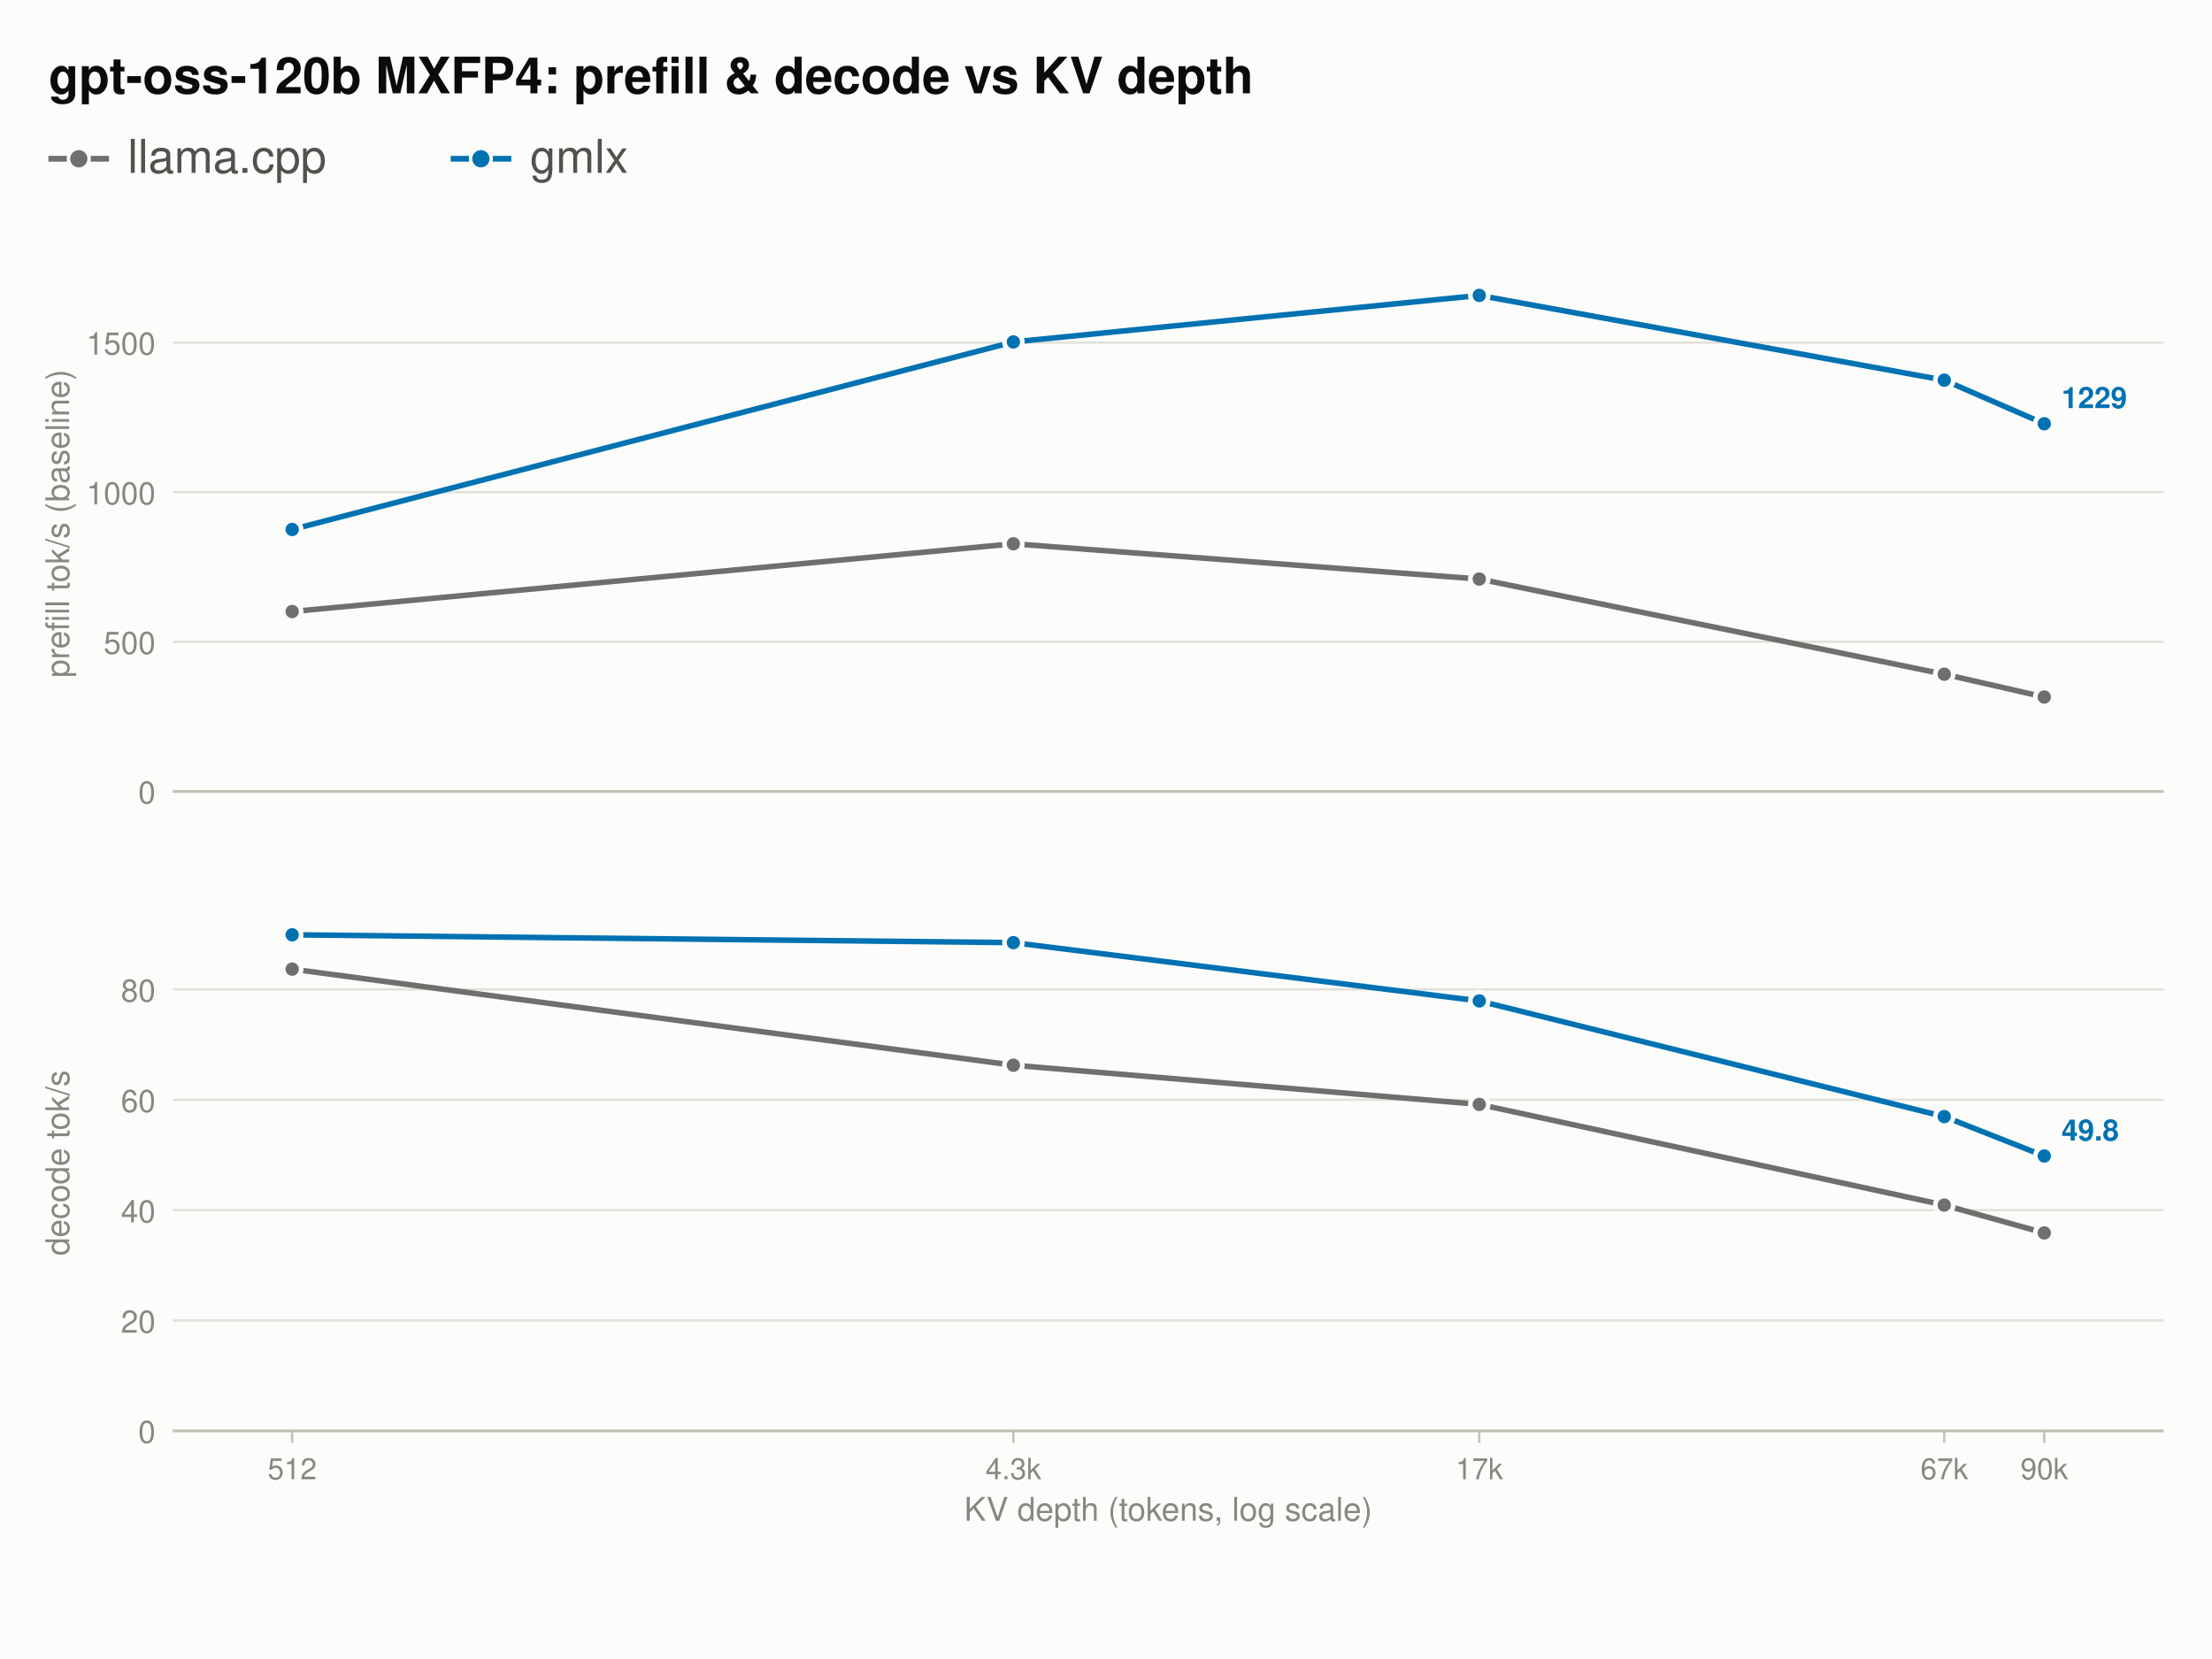
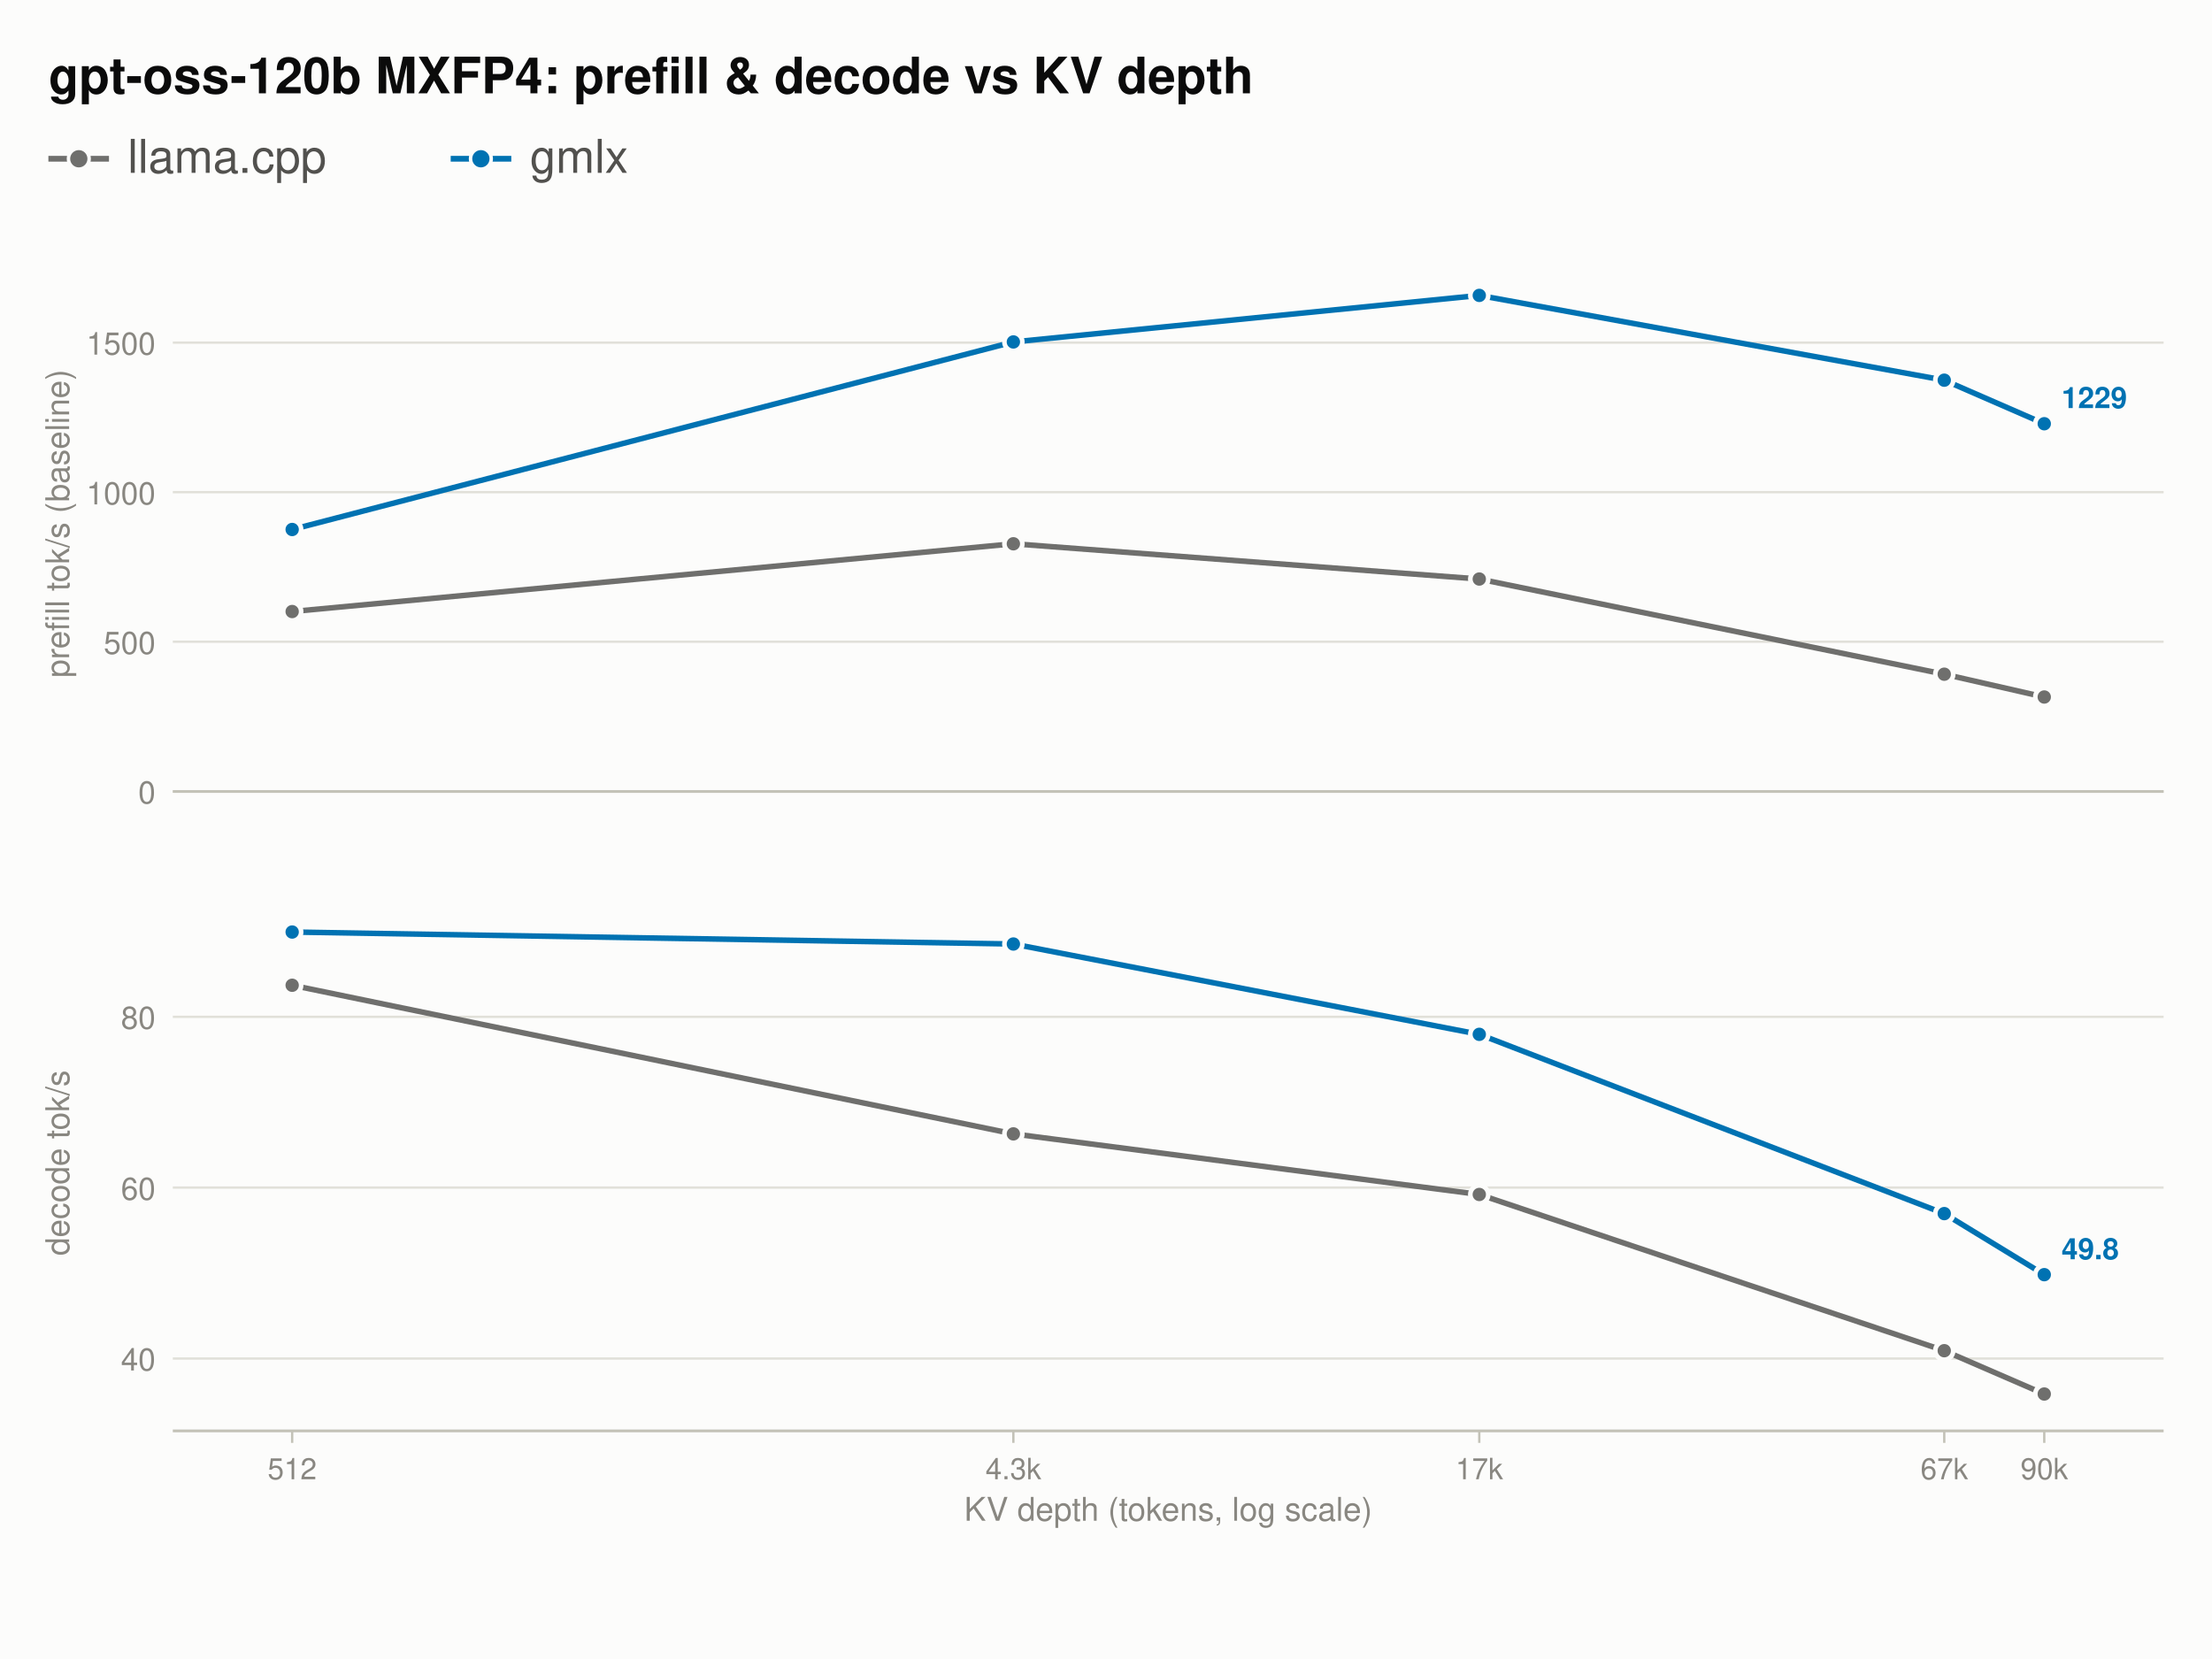
<svg xmlns="http://www.w3.org/2000/svg" width="960" height="720" viewBox="0 0 960 720" font-family="system-ui, -apple-system, 'Segoe UI', Helvetica, Arial, sans-serif">
  <rect x="0" y="0" width="960" height="720" fill="#fcfcfb" />
  <text x="21.0" y="40.5" font-size="21.8" fill="#0b0b0b" font-weight="600">gpt-oss-120b MXFP4: prefill &amp; decode vs KV depth</text>
  <line x1="21.0" y1="68.9" x2="47.3" y2="68.9" stroke="#6f6f6d" stroke-width="2.5" />
  <circle cx="34.2" cy="68.9" r="4.5" fill="#6f6f6d" stroke="#fcfcfb" stroke-width="1.5" />
  <text x="55.4" y="75.0" font-size="20.2" fill="#52514e">llama.cpp</text>
  <line x1="195.6" y1="68.9" x2="221.9" y2="68.9" stroke="#0072b2" stroke-width="2.5" />
  <circle cx="208.7" cy="68.9" r="4.5" fill="#0072b2" stroke="#fcfcfb" stroke-width="1.5" />
  <text x="230.0" y="75.0" font-size="20.2" fill="#52514e">gmlx</text>
  <line x1="75.0" y1="343.5" x2="939.0" y2="343.5" stroke="#e1e0d9" stroke-width="1.0" />
  <text x="67.5" y="348.7" font-size="13.5" fill="#898781" text-anchor="end" style="font-variant-numeric: tabular-nums">0</text>
  <line x1="75.0" y1="278.5" x2="939.0" y2="278.5" stroke="#e1e0d9" stroke-width="1.0" />
  <text x="67.5" y="283.8" font-size="13.5" fill="#898781" text-anchor="end" style="font-variant-numeric: tabular-nums">500</text>
  <line x1="75.0" y1="213.6" x2="939.0" y2="213.6" stroke="#e1e0d9" stroke-width="1.0" />
  <text x="67.5" y="218.9" font-size="13.5" fill="#898781" text-anchor="end" style="font-variant-numeric: tabular-nums">1000</text>
  <line x1="75.0" y1="148.7" x2="939.0" y2="148.7" stroke="#e1e0d9" stroke-width="1.0" />
  <text x="67.5" y="153.9" font-size="13.5" fill="#898781" text-anchor="end" style="font-variant-numeric: tabular-nums">1500</text>
  <line x1="75.0" y1="343.5" x2="939.0" y2="343.5" stroke="#c3c2b7" stroke-width="1.2" />
  <line x1="126.8" y1="343.5" x2="126.8" y2="343.5" stroke="#c3c2b7" stroke-width="1.0" />
  <line x1="439.8" y1="343.5" x2="439.8" y2="343.5" stroke="#c3c2b7" stroke-width="1.0" />
  <line x1="642.0" y1="343.5" x2="642.0" y2="343.5" stroke="#c3c2b7" stroke-width="1.0" />
  <line x1="843.8" y1="343.5" x2="843.8" y2="343.5" stroke="#c3c2b7" stroke-width="1.0" />
  <line x1="887.2" y1="343.5" x2="887.2" y2="343.5" stroke="#c3c2b7" stroke-width="1.0" />
  <path d="M126.8,265.4 L439.8,236.0 L642.0,251.3 L843.8,292.6 L887.2,302.5" fill="none" stroke="#6f6f6d" stroke-width="2.4" stroke-linejoin="round" stroke-linecap="round" />
  <circle cx="126.8" cy="265.4" r="3.9" fill="#6f6f6d" stroke="#fcfcfb" stroke-width="2.0" />
  <circle cx="439.8" cy="236.0" r="3.9" fill="#6f6f6d" stroke="#fcfcfb" stroke-width="2.0" />
  <circle cx="642.0" cy="251.3" r="3.9" fill="#6f6f6d" stroke="#fcfcfb" stroke-width="2.0" />
  <circle cx="843.8" cy="292.6" r="3.9" fill="#6f6f6d" stroke="#fcfcfb" stroke-width="2.0" />
  <circle cx="887.2" cy="302.5" r="3.9" fill="#6f6f6d" stroke="#fcfcfb" stroke-width="2.0" />
  <path d="M126.8,229.8 L439.8,148.4 L642.0,128.2 L843.8,165.0 L887.2,183.9" fill="none" stroke="#0072b2" stroke-width="2.4" stroke-linejoin="round" stroke-linecap="round" />
  <circle cx="126.8" cy="229.8" r="3.9" fill="#0072b2" stroke="#fcfcfb" stroke-width="2.0" />
  <circle cx="439.8" cy="148.4" r="3.9" fill="#0072b2" stroke="#fcfcfb" stroke-width="2.0" />
  <circle cx="642.0" cy="128.2" r="3.9" fill="#0072b2" stroke="#fcfcfb" stroke-width="2.0" />
  <circle cx="843.8" cy="165.0" r="3.9" fill="#0072b2" stroke="#fcfcfb" stroke-width="2.0" />
  <circle cx="887.2" cy="183.9" r="3.9" fill="#0072b2" stroke="#fcfcfb" stroke-width="2.0" />
  <text x="894.7" y="177.1" font-size="12.8" fill="#0072b2" font-weight="600" style="font-variant-numeric: tabular-nums">1229</text>
  <text x="30.0" y="227.2" font-size="14.2" fill="#898781" text-anchor="middle" transform="rotate(-90.0 30.0 227.2)">prefill tok/s (baseline)</text>
-   <line x1="75.0" y1="621.0" x2="939.0" y2="621.0" stroke="#e1e0d9" stroke-width="1.0" />
-   <text x="67.5" y="626.2" font-size="13.5" fill="#898781" text-anchor="end" style="font-variant-numeric: tabular-nums">0</text>
-   <line x1="75.0" y1="573.1" x2="939.0" y2="573.1" stroke="#e1e0d9" stroke-width="1.0" />
-   <text x="67.5" y="578.4" font-size="13.5" fill="#898781" text-anchor="end" style="font-variant-numeric: tabular-nums">20</text>
-   <line x1="75.0" y1="525.2" x2="939.0" y2="525.2" stroke="#e1e0d9" stroke-width="1.0" />
-   <text x="67.5" y="530.5" font-size="13.5" fill="#898781" text-anchor="end" style="font-variant-numeric: tabular-nums">40</text>
-   <line x1="75.0" y1="477.3" x2="939.0" y2="477.3" stroke="#e1e0d9" stroke-width="1.0" />
-   <text x="67.5" y="482.6" font-size="13.5" fill="#898781" text-anchor="end" style="font-variant-numeric: tabular-nums">60</text>
-   <line x1="75.0" y1="429.4" x2="939.0" y2="429.4" stroke="#e1e0d9" stroke-width="1.0" />
-   <text x="67.5" y="434.7" font-size="13.5" fill="#898781" text-anchor="end" style="font-variant-numeric: tabular-nums">80</text>
+   <line x1="75.0" y1="589.6" x2="939.0" y2="589.6" stroke="#e1e0d9" stroke-width="1.0" />
+   <text x="67.5" y="594.8" font-size="13.5" fill="#898781" text-anchor="end" style="font-variant-numeric: tabular-nums">40</text>
+   <line x1="75.0" y1="515.4" x2="939.0" y2="515.4" stroke="#e1e0d9" stroke-width="1.0" />
+   <text x="67.5" y="520.7" font-size="13.5" fill="#898781" text-anchor="end" style="font-variant-numeric: tabular-nums">60</text>
+   <line x1="75.0" y1="441.3" x2="939.0" y2="441.3" stroke="#e1e0d9" stroke-width="1.0" />
+   <text x="67.5" y="446.5" font-size="13.5" fill="#898781" text-anchor="end" style="font-variant-numeric: tabular-nums">80</text>
  <line x1="75.0" y1="621.0" x2="939.0" y2="621.0" stroke="#c3c2b7" stroke-width="1.2" />
  <line x1="126.8" y1="621.0" x2="126.8" y2="626.2" stroke="#c3c2b7" stroke-width="1.0" />
  <text x="126.8" y="642.0" font-size="12.8" fill="#898781" text-anchor="middle" style="font-variant-numeric: tabular-nums">512</text>
  <line x1="439.8" y1="621.0" x2="439.8" y2="626.2" stroke="#c3c2b7" stroke-width="1.0" />
  <text x="439.8" y="642.0" font-size="12.8" fill="#898781" text-anchor="middle" style="font-variant-numeric: tabular-nums">4.3k</text>
  <line x1="642.0" y1="621.0" x2="642.0" y2="626.2" stroke="#c3c2b7" stroke-width="1.0" />
  <text x="642.0" y="642.0" font-size="12.8" fill="#898781" text-anchor="middle" style="font-variant-numeric: tabular-nums">17k</text>
  <line x1="843.8" y1="621.0" x2="843.8" y2="626.2" stroke="#c3c2b7" stroke-width="1.0" />
  <text x="843.8" y="642.0" font-size="12.8" fill="#898781" text-anchor="middle" style="font-variant-numeric: tabular-nums">67k</text>
  <line x1="887.2" y1="621.0" x2="887.2" y2="626.2" stroke="#c3c2b7" stroke-width="1.0" />
  <text x="887.2" y="642.0" font-size="12.8" fill="#898781" text-anchor="middle" style="font-variant-numeric: tabular-nums">90k</text>
-   <path d="M126.8,420.6 L439.8,462.3 L642.0,479.3 L843.8,523.0 L887.2,535.1" fill="none" stroke="#6f6f6d" stroke-width="2.4" stroke-linejoin="round" stroke-linecap="round" />
-   <circle cx="126.8" cy="420.6" r="3.9" fill="#6f6f6d" stroke="#fcfcfb" stroke-width="2.0" />
-   <circle cx="439.8" cy="462.3" r="3.9" fill="#6f6f6d" stroke="#fcfcfb" stroke-width="2.0" />
-   <circle cx="642.0" cy="479.3" r="3.9" fill="#6f6f6d" stroke="#fcfcfb" stroke-width="2.0" />
-   <circle cx="843.8" cy="523.0" r="3.9" fill="#6f6f6d" stroke="#fcfcfb" stroke-width="2.0" />
-   <circle cx="887.2" cy="535.1" r="3.9" fill="#6f6f6d" stroke="#fcfcfb" stroke-width="2.0" />
-   <path d="M126.8,405.7 L439.8,409.1 L642.0,434.4 L843.8,484.6 L887.2,501.7" fill="none" stroke="#0072b2" stroke-width="2.4" stroke-linejoin="round" stroke-linecap="round" />
-   <circle cx="126.8" cy="405.7" r="3.9" fill="#0072b2" stroke="#fcfcfb" stroke-width="2.0" />
-   <circle cx="439.8" cy="409.1" r="3.9" fill="#0072b2" stroke="#fcfcfb" stroke-width="2.0" />
-   <circle cx="642.0" cy="434.4" r="3.9" fill="#0072b2" stroke="#fcfcfb" stroke-width="2.0" />
-   <circle cx="843.8" cy="484.6" r="3.9" fill="#0072b2" stroke="#fcfcfb" stroke-width="2.0" />
-   <circle cx="887.2" cy="501.7" r="3.9" fill="#0072b2" stroke="#fcfcfb" stroke-width="2.0" />
-   <text x="894.7" y="495.0" font-size="12.8" fill="#0072b2" font-weight="600" style="font-variant-numeric: tabular-nums">49.8</text>
+   <path d="M126.8,427.6 L439.8,492.1 L642.0,518.4 L843.8,586.2 L887.2,605.0" fill="none" stroke="#6f6f6d" stroke-width="2.4" stroke-linejoin="round" stroke-linecap="round" />
+   <circle cx="126.8" cy="427.6" r="3.9" fill="#6f6f6d" stroke="#fcfcfb" stroke-width="2.0" />
+   <circle cx="439.8" cy="492.1" r="3.9" fill="#6f6f6d" stroke="#fcfcfb" stroke-width="2.0" />
+   <circle cx="642.0" cy="518.4" r="3.9" fill="#6f6f6d" stroke="#fcfcfb" stroke-width="2.0" />
+   <circle cx="843.8" cy="586.2" r="3.9" fill="#6f6f6d" stroke="#fcfcfb" stroke-width="2.0" />
+   <circle cx="887.2" cy="605.0" r="3.9" fill="#6f6f6d" stroke="#fcfcfb" stroke-width="2.0" />
+   <path d="M126.8,404.5 L439.8,409.7 L642.0,448.9 L843.8,526.7 L887.2,553.2" fill="none" stroke="#0072b2" stroke-width="2.4" stroke-linejoin="round" stroke-linecap="round" />
+   <circle cx="126.8" cy="404.5" r="3.9" fill="#0072b2" stroke="#fcfcfb" stroke-width="2.0" />
+   <circle cx="439.8" cy="409.7" r="3.9" fill="#0072b2" stroke="#fcfcfb" stroke-width="2.0" />
+   <circle cx="642.0" cy="448.9" r="3.9" fill="#0072b2" stroke="#fcfcfb" stroke-width="2.0" />
+   <circle cx="843.8" cy="526.7" r="3.9" fill="#0072b2" stroke="#fcfcfb" stroke-width="2.0" />
+   <circle cx="887.2" cy="553.2" r="3.9" fill="#0072b2" stroke="#fcfcfb" stroke-width="2.0" />
+   <text x="894.7" y="546.5" font-size="12.8" fill="#0072b2" font-weight="600" style="font-variant-numeric: tabular-nums">49.8</text>
  <text x="30.0" y="504.7" font-size="14.2" fill="#898781" text-anchor="middle" transform="rotate(-90.0 30.0 504.7)">decode tok/s</text>
  <text x="507.0" y="660.0" font-size="14.2" fill="#898781" text-anchor="middle">KV depth (tokens, log scale)</text>
</svg>
